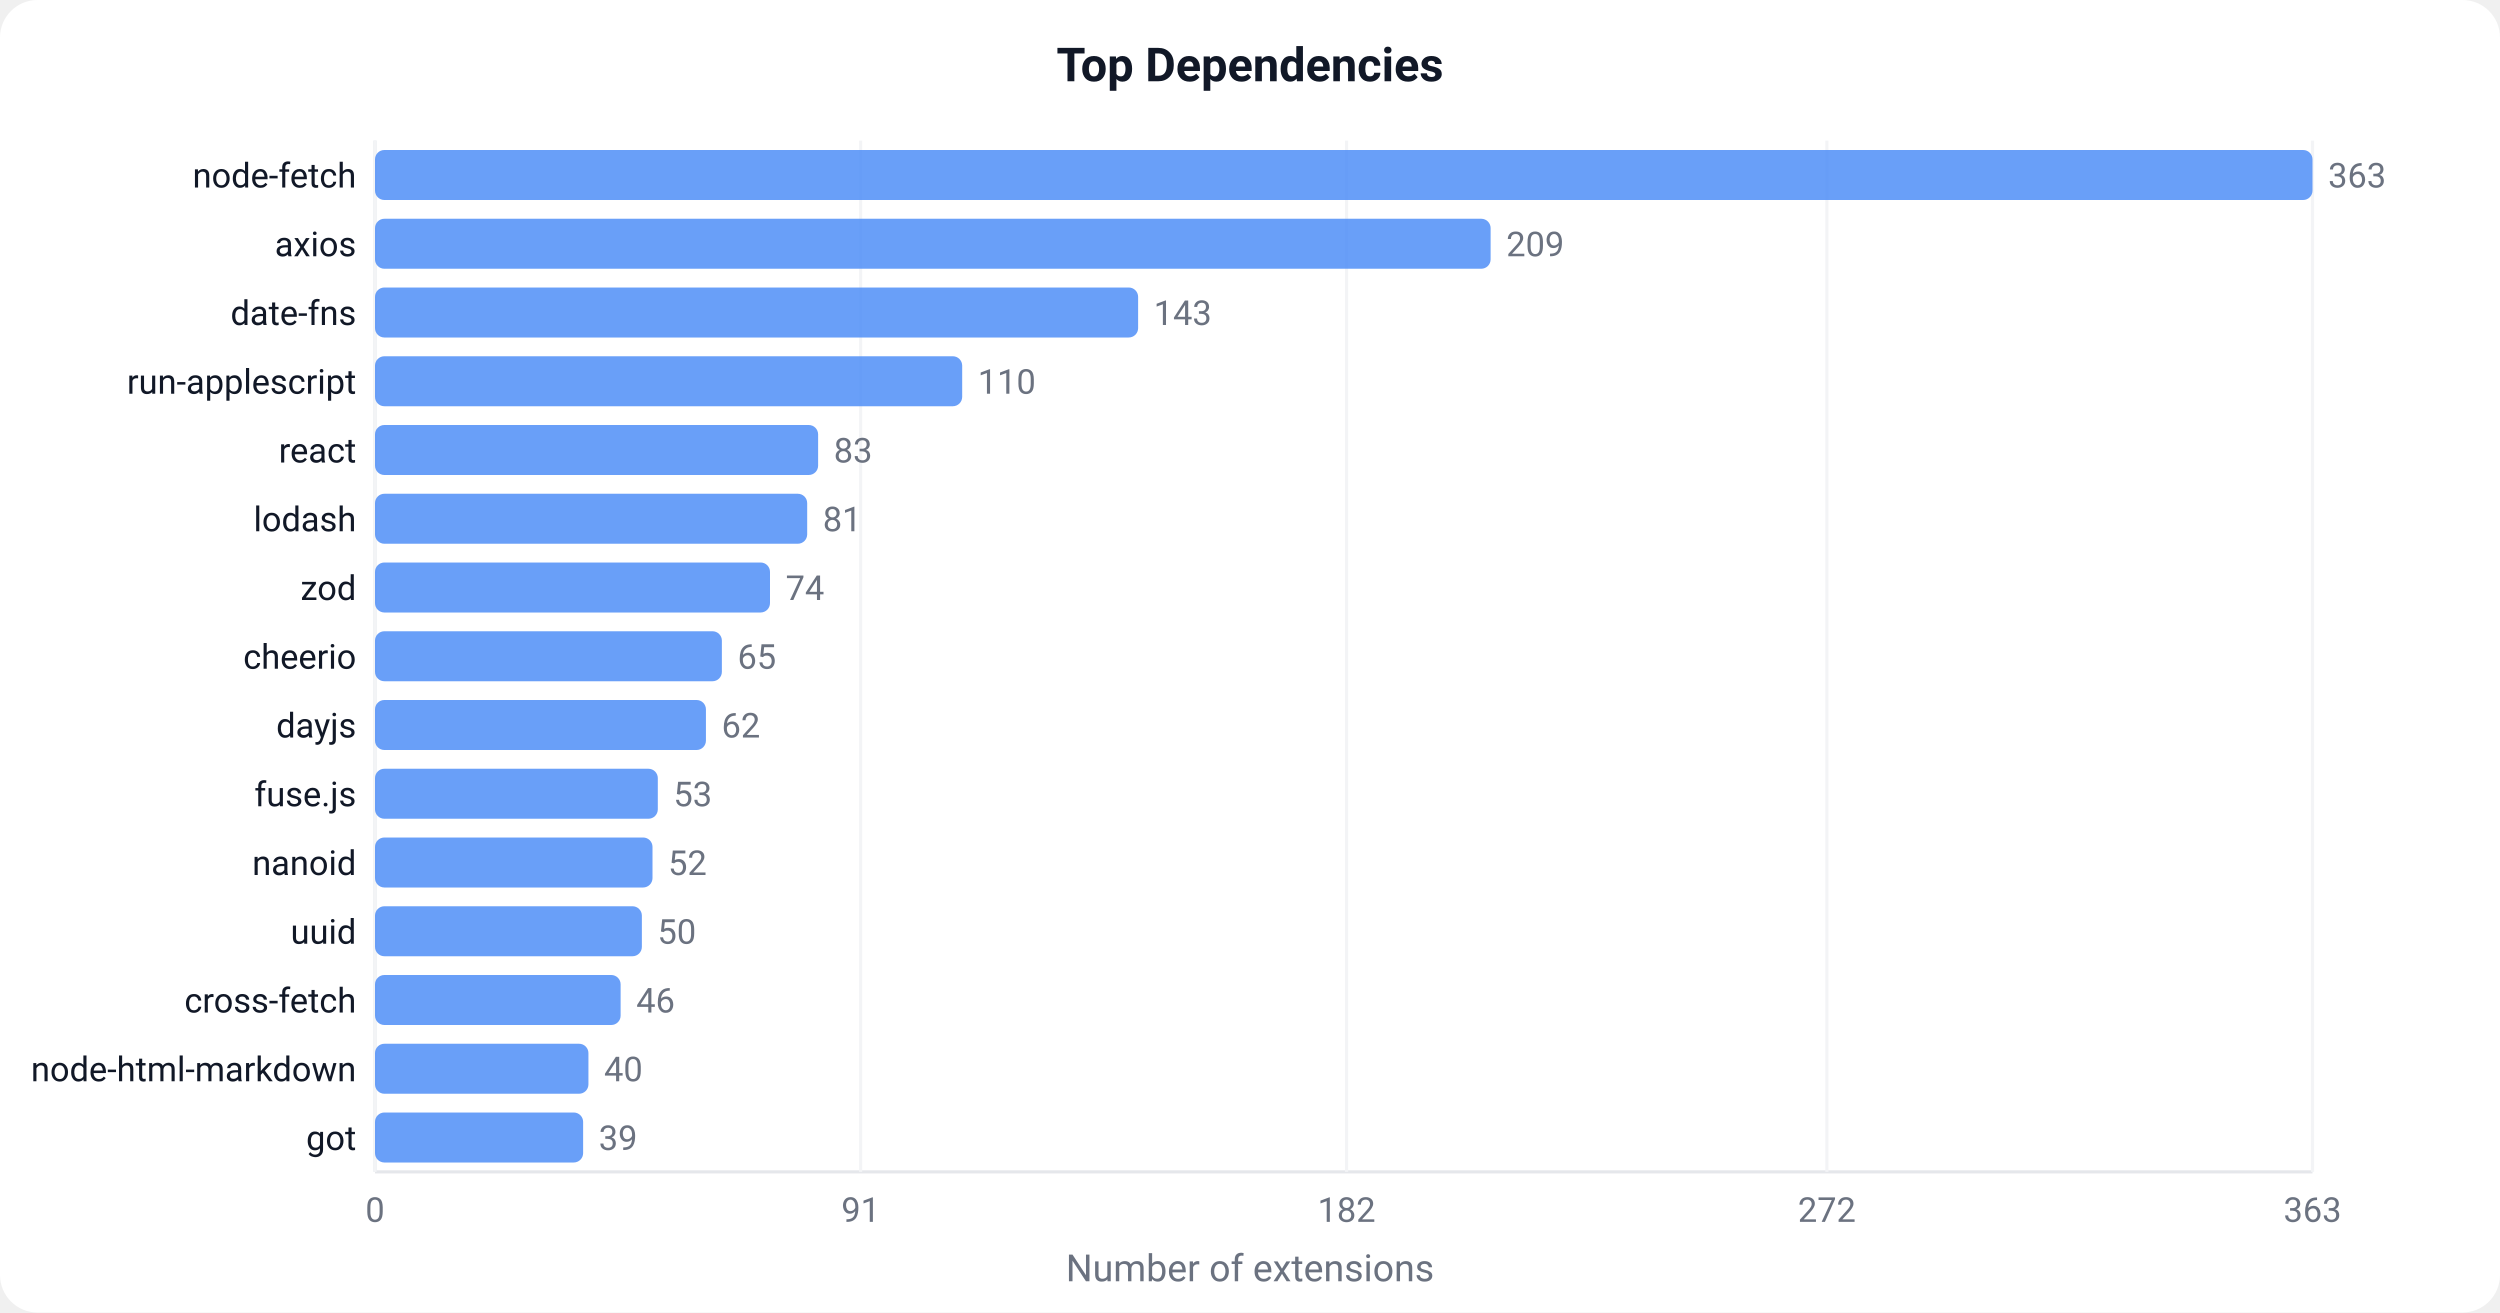
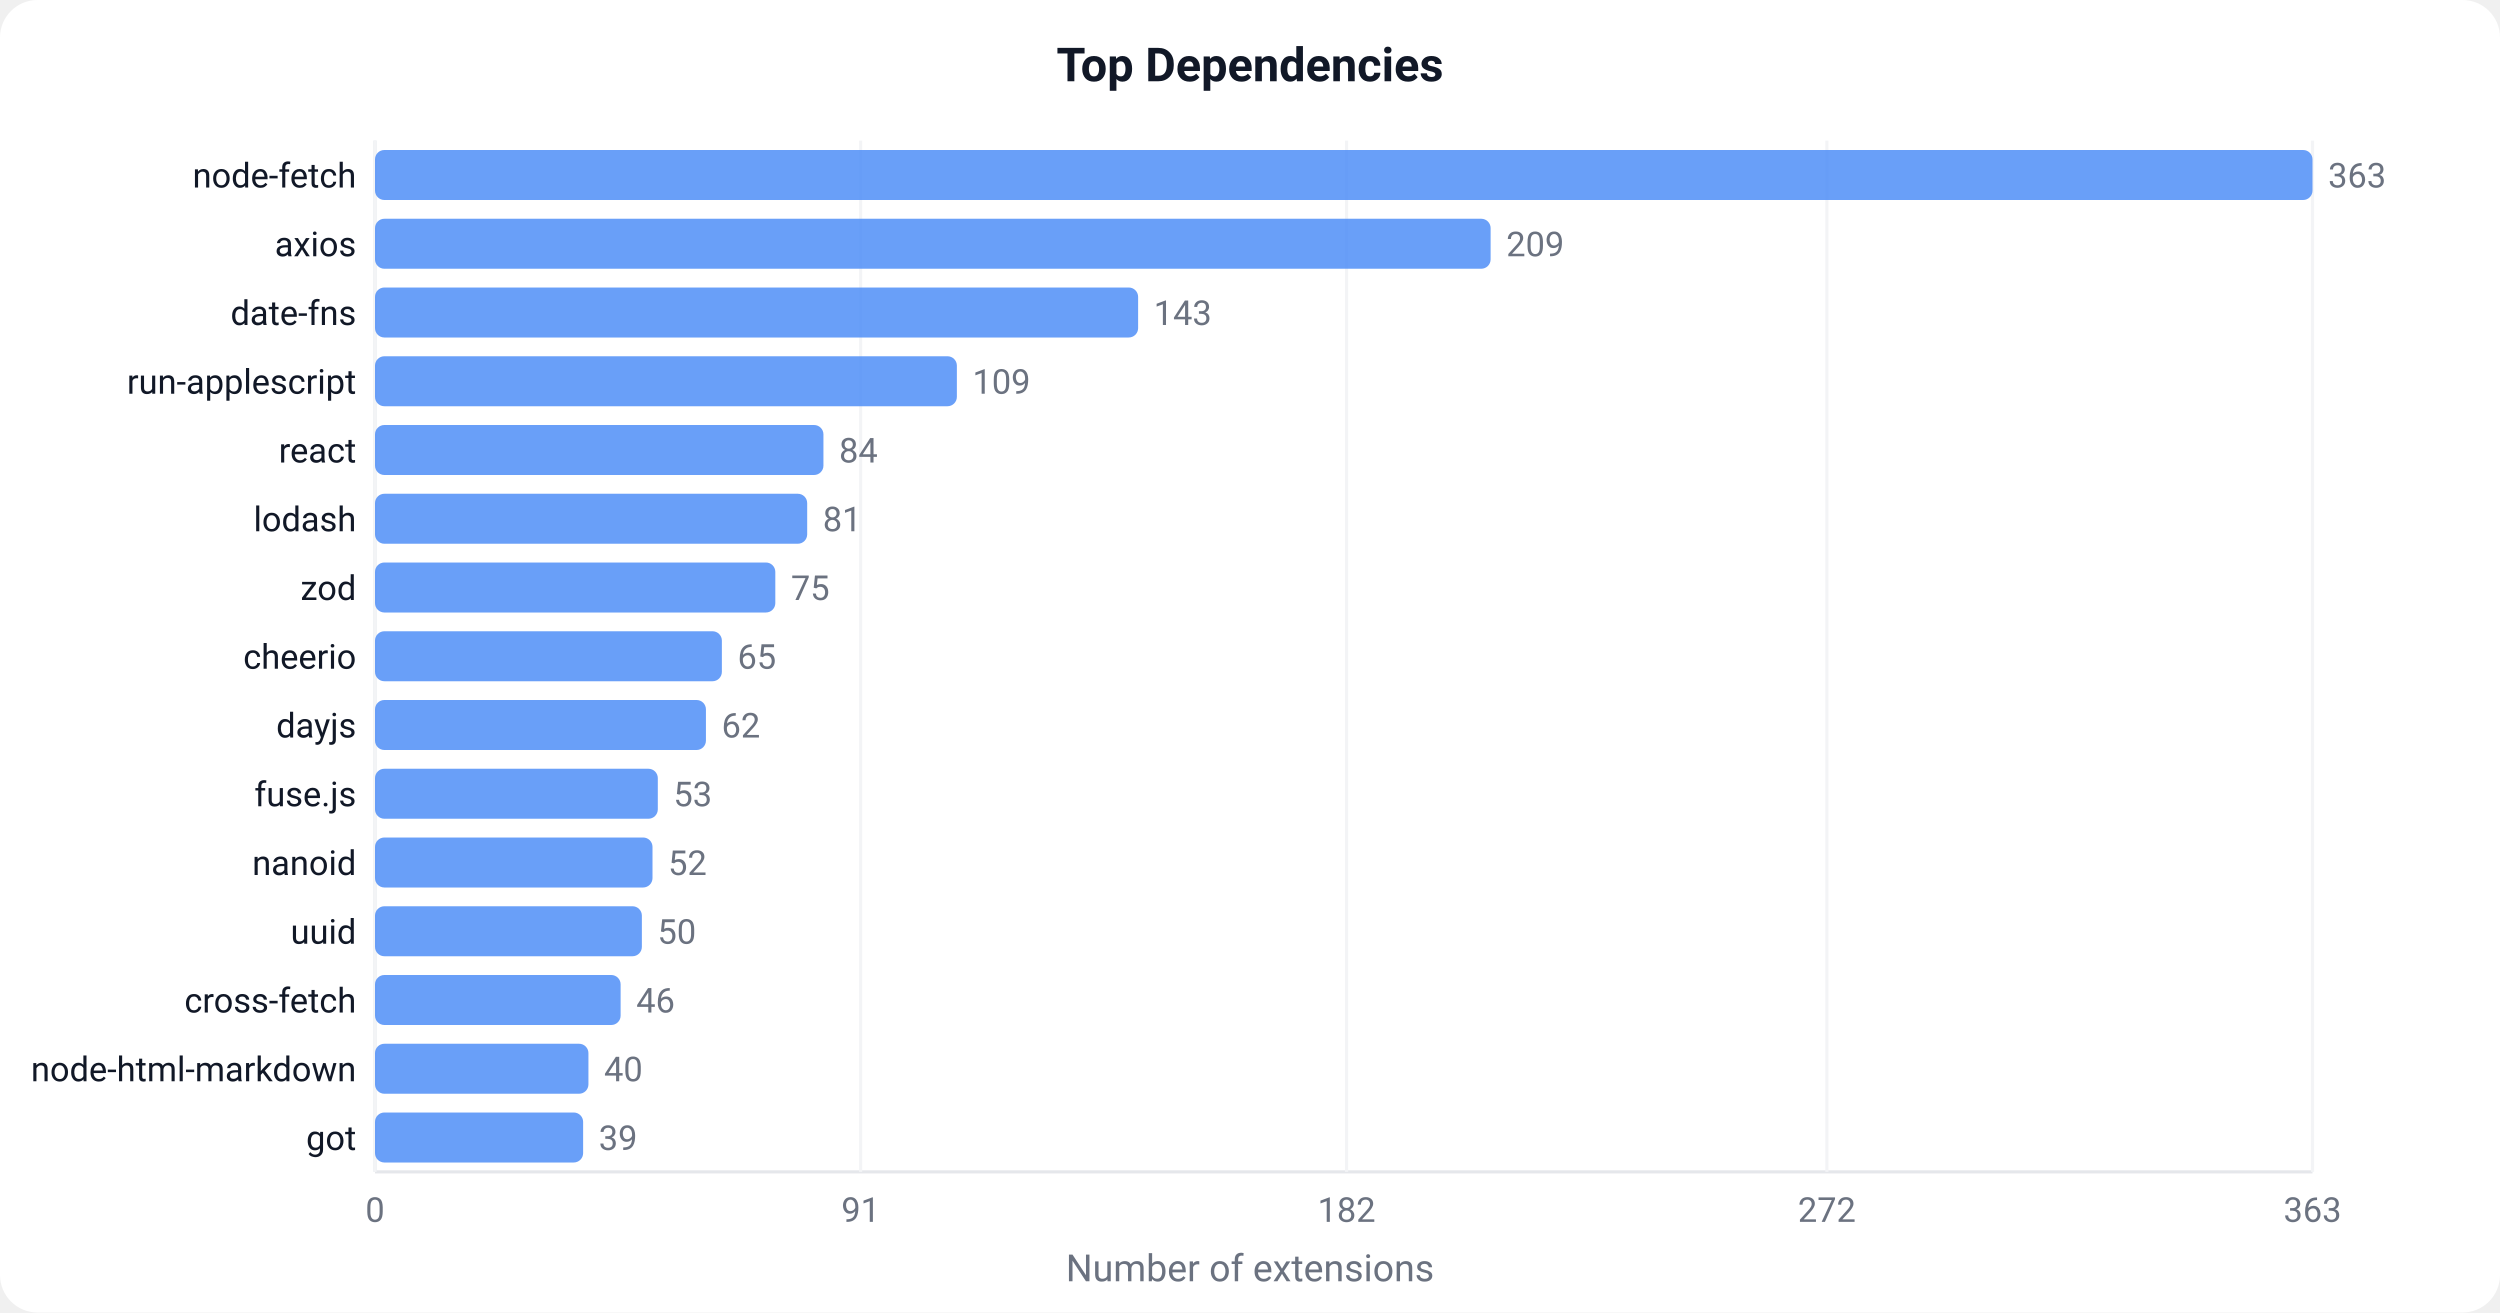
<svg xmlns="http://www.w3.org/2000/svg" width="800" height="420" viewBox="0 0 800 420">
  <defs>
    <style>text { font-family: -apple-system, BlinkMacSystemFont, 'Segoe UI', Roboto, sans-serif; }</style>
  </defs>
  <rect width="800" height="420" fill="#ffffff" rx="12" />
  <text x="400" y="26" text-anchor="middle" font-size="15" font-weight="600" fill="#111827">Top Dependencies</text>
  <line x1="120" y1="45" x2="120" y2="375" stroke="#e5e7eb" stroke-width="1" />
  <line x1="120" y1="375" x2="740" y2="375" stroke="#e5e7eb" stroke-width="1" />
  <line x1="120.0" y1="45" x2="120.0" y2="375" stroke="#f3f4f6" stroke-width="1" />
  <text x="120.0" y="391.0" text-anchor="middle" font-size="11" fill="#6b7280">0</text>
  <line x1="275.4" y1="45" x2="275.4" y2="375" stroke="#f3f4f6" stroke-width="1" />
  <text x="275.4" y="391.0" text-anchor="middle" font-size="11" fill="#6b7280">91</text>
  <line x1="430.9" y1="45" x2="430.9" y2="375" stroke="#f3f4f6" stroke-width="1" />
  <text x="430.9" y="391.0" text-anchor="middle" font-size="11" fill="#6b7280">182</text>
  <line x1="584.6" y1="45" x2="584.6" y2="375" stroke="#f3f4f6" stroke-width="1" />
  <text x="584.6" y="391.0" text-anchor="middle" font-size="11" fill="#6b7280">272</text>
  <line x1="740.0" y1="45" x2="740.0" y2="375" stroke="#f3f4f6" stroke-width="1" />
  <text x="740.0" y="391.0" text-anchor="middle" font-size="11" fill="#6b7280">363</text>
  <rect x="120" y="48.0" width="620.0" height="16" fill="#4F8EF7" rx="3" opacity="0.85" />
  <text x="114" y="60.0" text-anchor="end" font-size="11" fill="#111827">node-fetch</text>
  <text x="745.0" y="60.0" font-size="11" fill="#6b7280">363</text>
  <rect x="120" y="70.0" width="357.0" height="16" fill="#4F8EF7" rx="3" opacity="0.85" />
  <text x="114" y="82.0" text-anchor="end" font-size="11" fill="#111827">axios</text>
  <text x="482.0" y="82.0" font-size="11" fill="#6b7280">209</text>
  <rect x="120" y="92.0" width="244.2" height="16" fill="#4F8EF7" rx="3" opacity="0.85" />
  <text x="114" y="104.0" text-anchor="end" font-size="11" fill="#111827">date-fns</text>
  <text x="369.2" y="104.0" font-size="11" fill="#6b7280">143</text>
-   <rect x="120" y="114.0" width="187.9" height="16" fill="#4F8EF7" rx="3" opacity="0.85" />
+   <rect x="120" y="114.0" width="186.2" height="16" fill="#4F8EF7" rx="3" opacity="0.85" />
  <text x="114" y="126.0" text-anchor="end" font-size="11" fill="#111827">run-applescript</text>
-   <text x="312.9" y="126.0" font-size="11" fill="#6b7280">110</text>
-   <rect x="120" y="136.0" width="141.8" height="16" fill="#4F8EF7" rx="3" opacity="0.85" />
+   <text x="311.2" y="126.0" font-size="11" fill="#6b7280">109</text>
+   <rect x="120" y="136.0" width="143.5" height="16" fill="#4F8EF7" rx="3" opacity="0.85" />
  <text x="114" y="148.0" text-anchor="end" font-size="11" fill="#111827">react</text>
-   <text x="266.8" y="148.0" font-size="11" fill="#6b7280">83</text>
+   <text x="268.5" y="148.0" font-size="11" fill="#6b7280">84</text>
  <rect x="120" y="158.0" width="138.3" height="16" fill="#4F8EF7" rx="3" opacity="0.85" />
  <text x="114" y="170.0" text-anchor="end" font-size="11" fill="#111827">lodash</text>
  <text x="263.3" y="170.0" font-size="11" fill="#6b7280">81</text>
-   <rect x="120" y="180.0" width="126.4" height="16" fill="#4F8EF7" rx="3" opacity="0.85" />
+   <rect x="120" y="180.0" width="128.1" height="16" fill="#4F8EF7" rx="3" opacity="0.85" />
  <text x="114" y="192.0" text-anchor="end" font-size="11" fill="#111827">zod</text>
-   <text x="251.4" y="192.0" font-size="11" fill="#6b7280">74</text>
+   <text x="253.1" y="192.0" font-size="11" fill="#6b7280">75</text>
  <rect x="120" y="202.0" width="111.0" height="16" fill="#4F8EF7" rx="3" opacity="0.85" />
  <text x="114" y="214.0" text-anchor="end" font-size="11" fill="#111827">cheerio</text>
  <text x="236.0" y="214.0" font-size="11" fill="#6b7280">65</text>
  <rect x="120" y="224.0" width="105.9" height="16" fill="#4F8EF7" rx="3" opacity="0.85" />
  <text x="114" y="236.0" text-anchor="end" font-size="11" fill="#111827">dayjs</text>
  <text x="230.9" y="236.0" font-size="11" fill="#6b7280">62</text>
  <rect x="120" y="246.0" width="90.5" height="16" fill="#4F8EF7" rx="3" opacity="0.85" />
  <text x="114" y="258.0" text-anchor="end" font-size="11" fill="#111827">fuse.js</text>
  <text x="215.5" y="258.0" font-size="11" fill="#6b7280">53</text>
  <rect x="120" y="268.0" width="88.8" height="16" fill="#4F8EF7" rx="3" opacity="0.85" />
  <text x="114" y="280.0" text-anchor="end" font-size="11" fill="#111827">nanoid</text>
  <text x="213.8" y="280.0" font-size="11" fill="#6b7280">52</text>
  <rect x="120" y="290.0" width="85.4" height="16" fill="#4F8EF7" rx="3" opacity="0.85" />
  <text x="114" y="302.0" text-anchor="end" font-size="11" fill="#111827">uuid</text>
  <text x="210.4" y="302.0" font-size="11" fill="#6b7280">50</text>
  <rect x="120" y="312.0" width="78.6" height="16" fill="#4F8EF7" rx="3" opacity="0.85" />
  <text x="114" y="324.0" text-anchor="end" font-size="11" fill="#111827">cross-fetch</text>
  <text x="203.6" y="324.0" font-size="11" fill="#6b7280">46</text>
  <rect x="120" y="334.0" width="68.3" height="16" fill="#4F8EF7" rx="3" opacity="0.85" />
  <text x="114" y="346.0" text-anchor="end" font-size="11" fill="#111827">node-html-markdown</text>
  <text x="193.3" y="346.0" font-size="11" fill="#6b7280">40</text>
  <rect x="120" y="356.0" width="66.6" height="16" fill="#4F8EF7" rx="3" opacity="0.85" />
  <text x="114" y="368.0" text-anchor="end" font-size="11" fill="#111827">got</text>
  <text x="191.6" y="368.0" font-size="11" fill="#6b7280">39</text>
  <text x="400" y="410" text-anchor="middle" font-size="12" fill="#6b7280">Number of extensions</text>
</svg>
